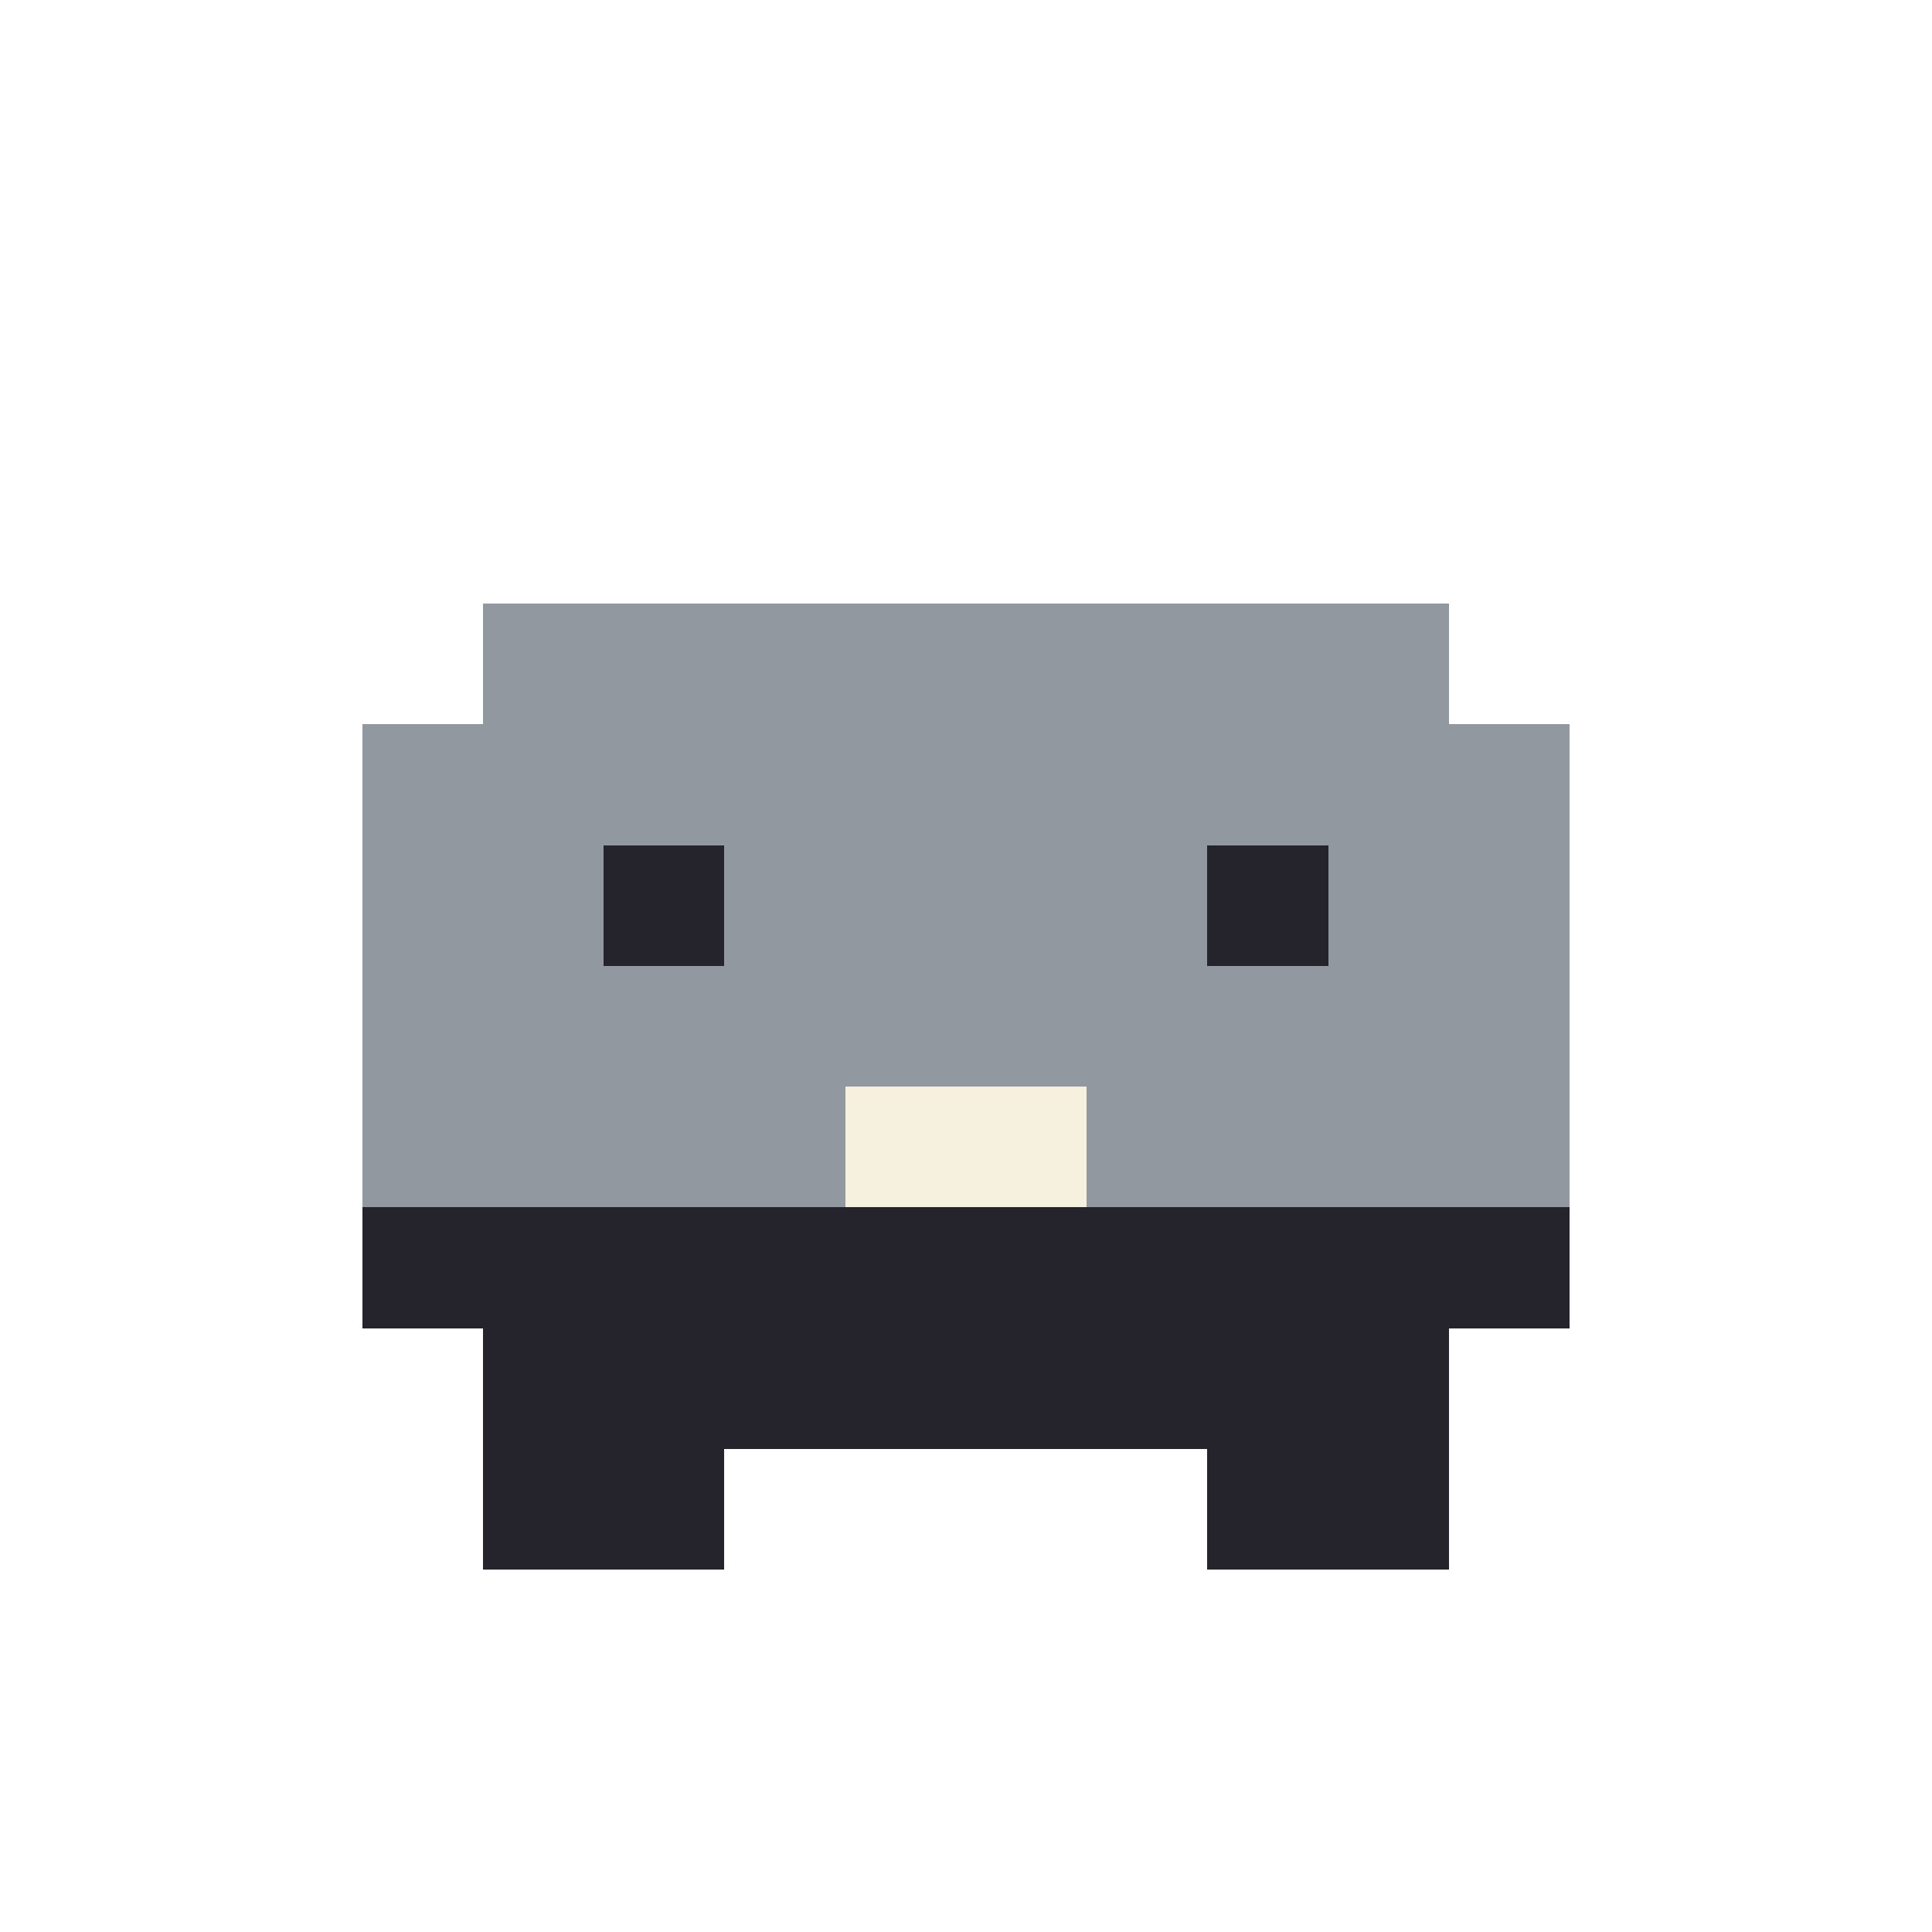
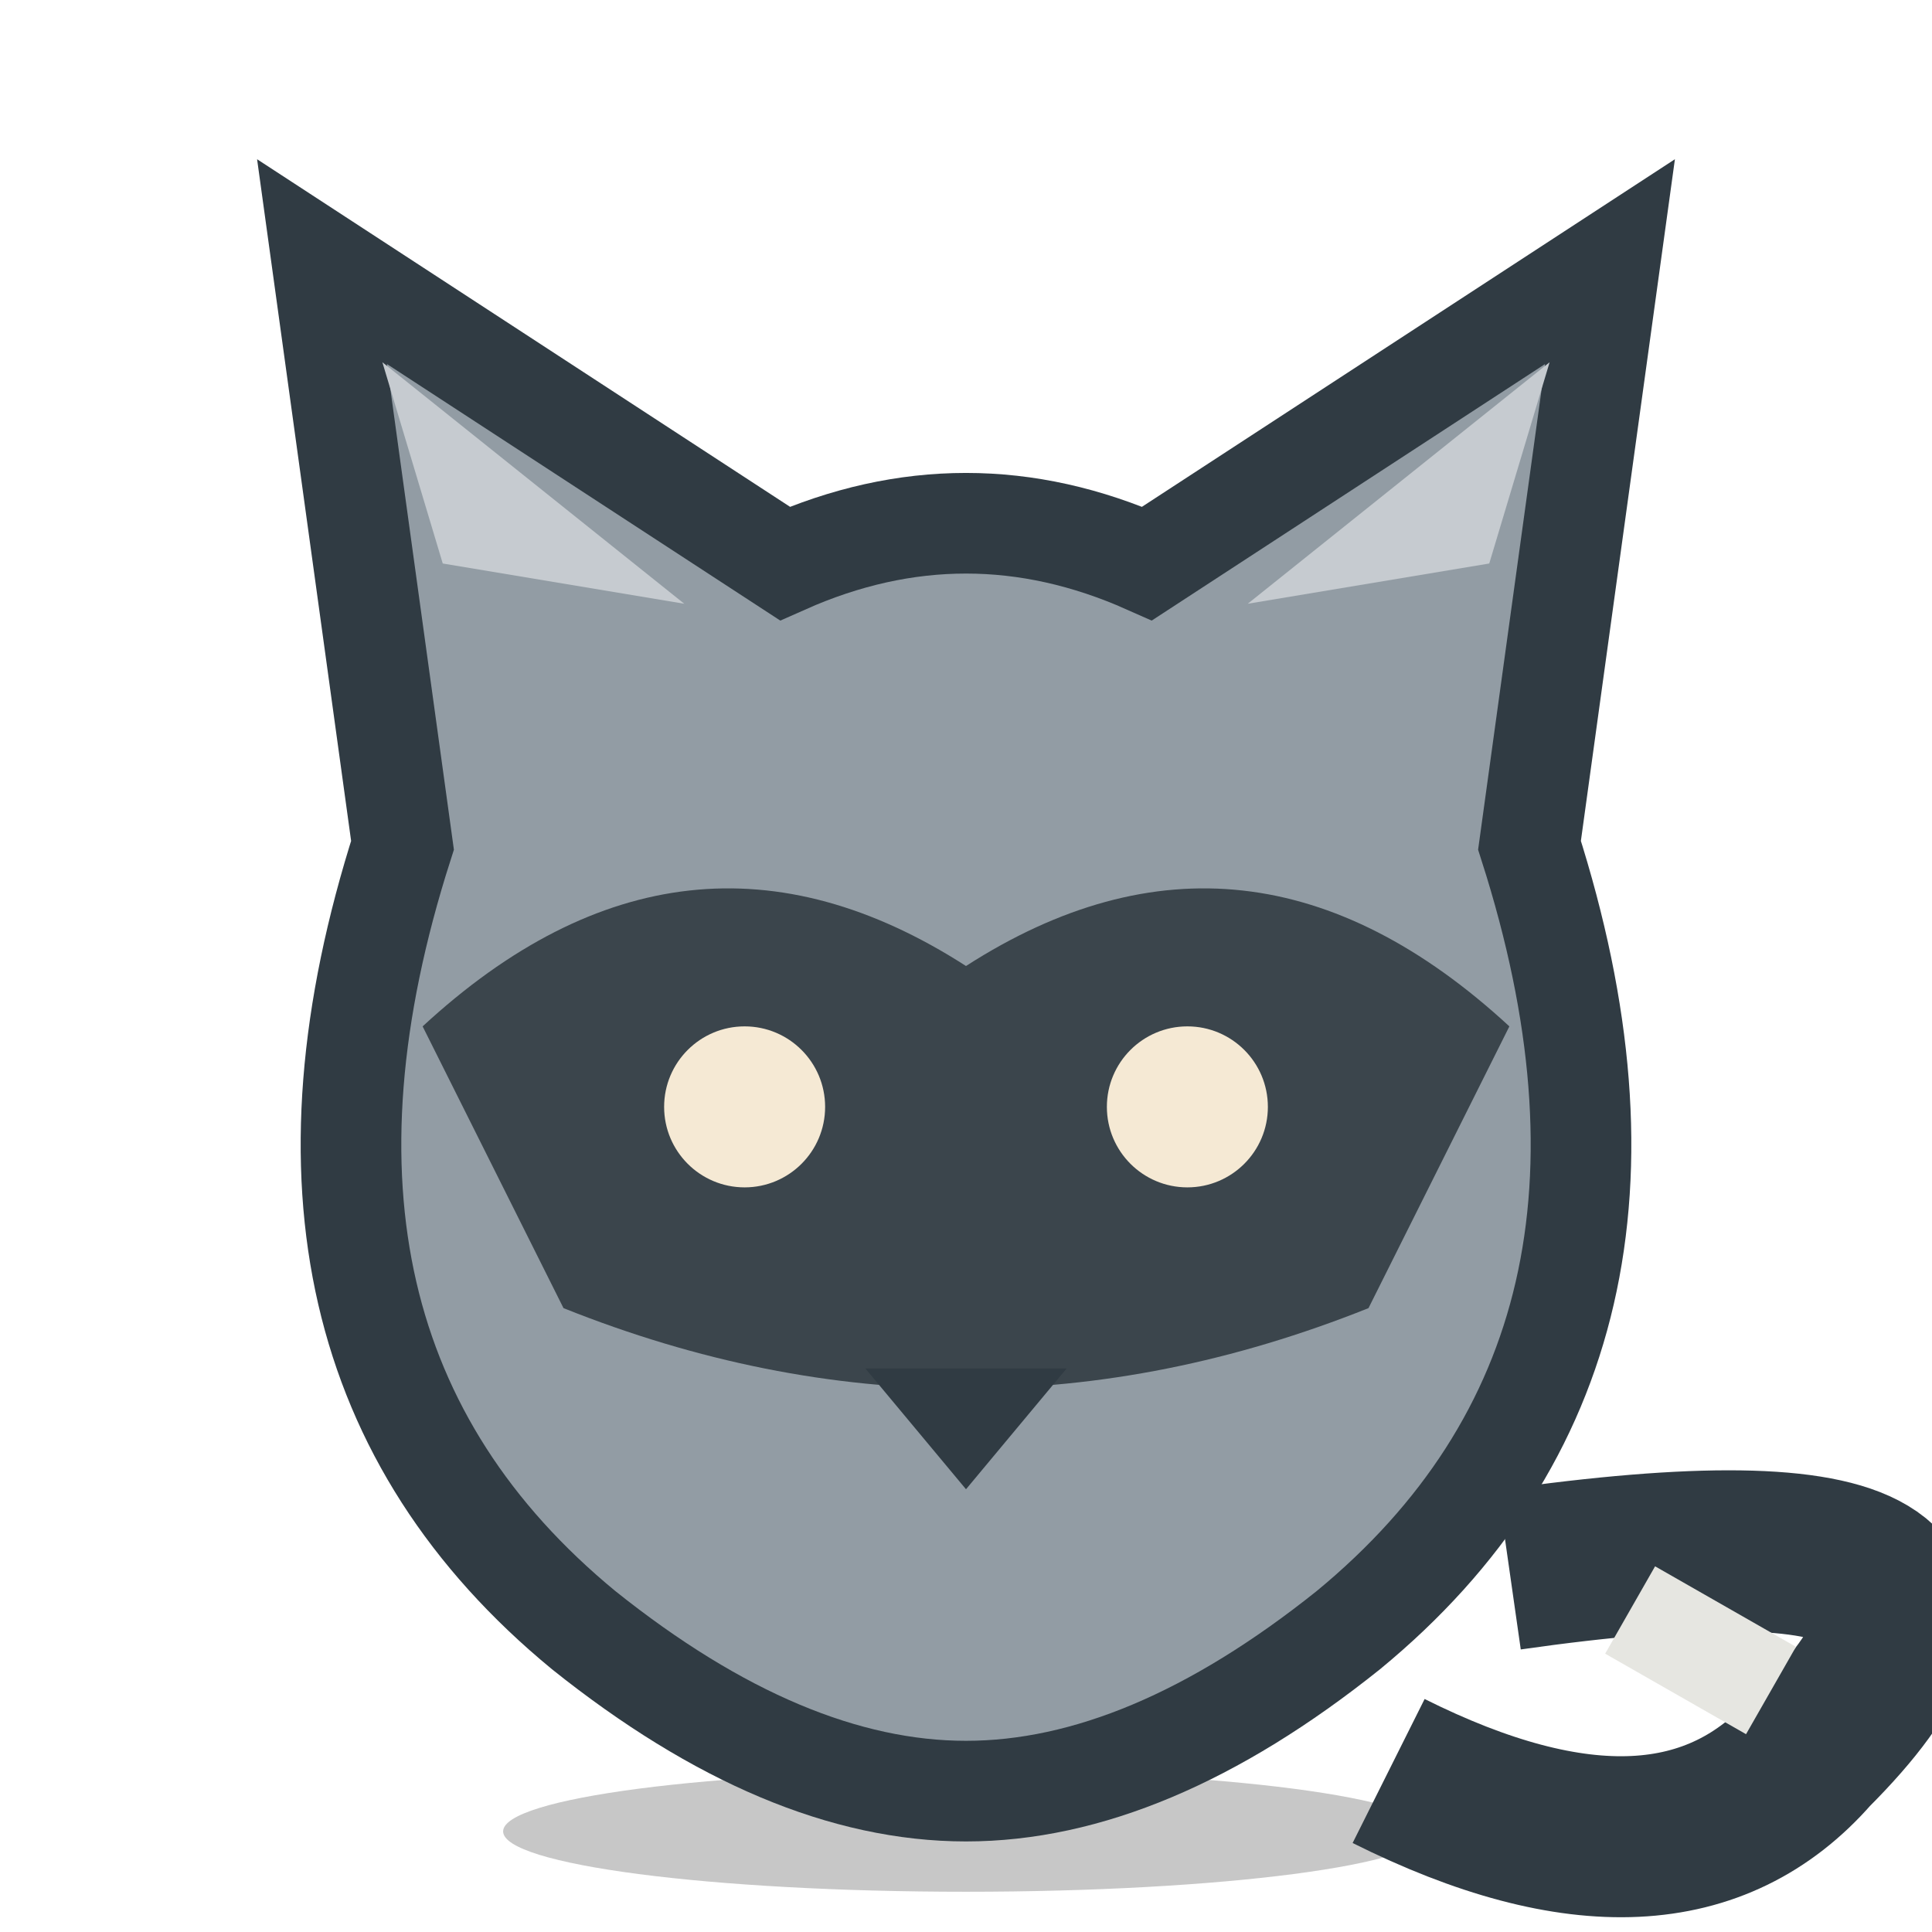
- <svg xmlns="http://www.w3.org/2000/svg" viewBox="0 0 16 16" shape-rendering="crispEdges">
-   <rect x="4" y="5" width="1" height="1" fill="#9298a0" />
-   <rect x="5" y="5" width="1" height="1" fill="#9298a0" />
-   <rect x="6" y="5" width="1" height="1" fill="#9298a0" />
-   <rect x="7" y="5" width="1" height="1" fill="#9298a0" />
-   <rect x="8" y="5" width="1" height="1" fill="#9298a0" />
-   <rect x="9" y="5" width="1" height="1" fill="#9298a0" />
-   <rect x="10" y="5" width="1" height="1" fill="#9298a0" />
-   <rect x="11" y="5" width="1" height="1" fill="#9298a0" />
-   <rect x="3" y="6" width="1" height="1" fill="#9298a0" />
-   <rect x="4" y="6" width="1" height="1" fill="#9298a0" />
-   <rect x="5" y="6" width="1" height="1" fill="#9298a0" />
-   <rect x="6" y="6" width="1" height="1" fill="#9298a0" />
-   <rect x="7" y="6" width="1" height="1" fill="#9298a0" />
-   <rect x="8" y="6" width="1" height="1" fill="#9298a0" />
-   <rect x="9" y="6" width="1" height="1" fill="#9298a0" />
-   <rect x="10" y="6" width="1" height="1" fill="#9298a0" />
-   <rect x="11" y="6" width="1" height="1" fill="#9298a0" />
-   <rect x="12" y="6" width="1" height="1" fill="#9298a0" />
-   <rect x="3" y="7" width="1" height="1" fill="#9298a0" />
-   <rect x="4" y="7" width="1" height="1" fill="#9298a0" />
-   <rect x="5" y="7" width="1" height="1" fill="#9298a0" />
-   <rect x="6" y="7" width="1" height="1" fill="#9298a0" />
-   <rect x="7" y="7" width="1" height="1" fill="#9298a0" />
-   <rect x="8" y="7" width="1" height="1" fill="#9298a0" />
-   <rect x="9" y="7" width="1" height="1" fill="#9298a0" />
-   <rect x="10" y="7" width="1" height="1" fill="#9298a0" />
-   <rect x="11" y="7" width="1" height="1" fill="#9298a0" />
-   <rect x="12" y="7" width="1" height="1" fill="#9298a0" />
-   <rect x="3" y="8" width="1" height="1" fill="#9298a0" />
-   <rect x="4" y="8" width="1" height="1" fill="#9298a0" />
-   <rect x="5" y="8" width="1" height="1" fill="#9298a0" />
-   <rect x="6" y="8" width="1" height="1" fill="#9298a0" />
-   <rect x="7" y="8" width="1" height="1" fill="#9298a0" />
-   <rect x="8" y="8" width="1" height="1" fill="#9298a0" />
-   <rect x="9" y="8" width="1" height="1" fill="#9298a0" />
-   <rect x="10" y="8" width="1" height="1" fill="#9298a0" />
-   <rect x="11" y="8" width="1" height="1" fill="#9298a0" />
-   <rect x="12" y="8" width="1" height="1" fill="#9298a0" />
-   <rect x="3" y="9" width="1" height="1" fill="#9298a0" />
-   <rect x="4" y="9" width="1" height="1" fill="#9298a0" />
-   <rect x="5" y="9" width="1" height="1" fill="#9298a0" />
-   <rect x="6" y="9" width="1" height="1" fill="#9298a0" />
-   <rect x="7" y="9" width="1" height="1" fill="#9298a0" />
-   <rect x="8" y="9" width="1" height="1" fill="#9298a0" />
-   <rect x="9" y="9" width="1" height="1" fill="#9298a0" />
-   <rect x="10" y="9" width="1" height="1" fill="#9298a0" />
-   <rect x="11" y="9" width="1" height="1" fill="#9298a0" />
-   <rect x="12" y="9" width="1" height="1" fill="#9298a0" />
-   <rect x="3" y="10" width="1" height="1" fill="#25232c" />
-   <rect x="4" y="10" width="1" height="1" fill="#25232c" />
-   <rect x="5" y="10" width="1" height="1" fill="#25232c" />
-   <rect x="6" y="10" width="1" height="1" fill="#25232c" />
-   <rect x="7" y="10" width="1" height="1" fill="#25232c" />
-   <rect x="8" y="10" width="1" height="1" fill="#25232c" />
-   <rect x="9" y="10" width="1" height="1" fill="#25232c" />
-   <rect x="10" y="10" width="1" height="1" fill="#25232c" />
-   <rect x="11" y="10" width="1" height="1" fill="#25232c" />
-   <rect x="12" y="10" width="1" height="1" fill="#25232c" />
-   <rect x="4" y="11" width="1" height="1" fill="#25232c" />
-   <rect x="5" y="11" width="1" height="1" fill="#25232c" />
-   <rect x="6" y="11" width="1" height="1" fill="#25232c" />
-   <rect x="7" y="11" width="1" height="1" fill="#25232c" />
-   <rect x="8" y="11" width="1" height="1" fill="#25232c" />
-   <rect x="9" y="11" width="1" height="1" fill="#25232c" />
-   <rect x="10" y="11" width="1" height="1" fill="#25232c" />
-   <rect x="11" y="11" width="1" height="1" fill="#25232c" />
-   <rect x="4" y="12" width="1" height="1" fill="#25232c" />
-   <rect x="5" y="12" width="1" height="1" fill="#25232c" />
-   <rect x="10" y="12" width="1" height="1" fill="#25232c" />
-   <rect x="11" y="12" width="1" height="1" fill="#25232c" />
-   <rect x="5" y="7" width="1" height="1" fill="#25232c" />
-   <rect x="10" y="7" width="1" height="1" fill="#25232c" />
-   <rect x="7" y="9" width="2" height="1" fill="#f6f1df" />
+ <svg xmlns="http://www.w3.org/2000/svg" viewBox="0 0 96 96" role="img" aria-label="raccoon companion">
+   <ellipse cx="48" cy="91" rx="23" ry="3" fill="#000" opacity=".22" />
+   <g>
+     <path d="M20 42 16 13 39 28Q48 24 57 28L80 13 76 42Q84 67 67 81 57 89 48 89 39 89 29 81 12 67 20 42Z" fill="#929ca4" stroke="#303b43" stroke-width="5" />
+     <path d="M22 28 19 18 34 30M74 28 77 18 62 30" fill="#c6cbd0" />
+     <path d="M21 51Q34 39 48 48 62 39 75 51L68 65Q48 73 28 65Z" fill="#3b454c" />
+     <circle cx="37" cy="55" r="4" fill="#f5e9d4" />
+     <circle cx="59" cy="55" r="4" fill="#f5e9d4" />
+     <path d="M43 68h10l-5 6z" fill="#303b43" />
+     <path d="M75 78q28-4 15 9-7 8-21 1" fill="none" stroke="#303b43" stroke-width="8" />
+     <path d="M81 80 88 84" stroke="#e6e6e1" stroke-width="5" />
+   </g>
</svg>
